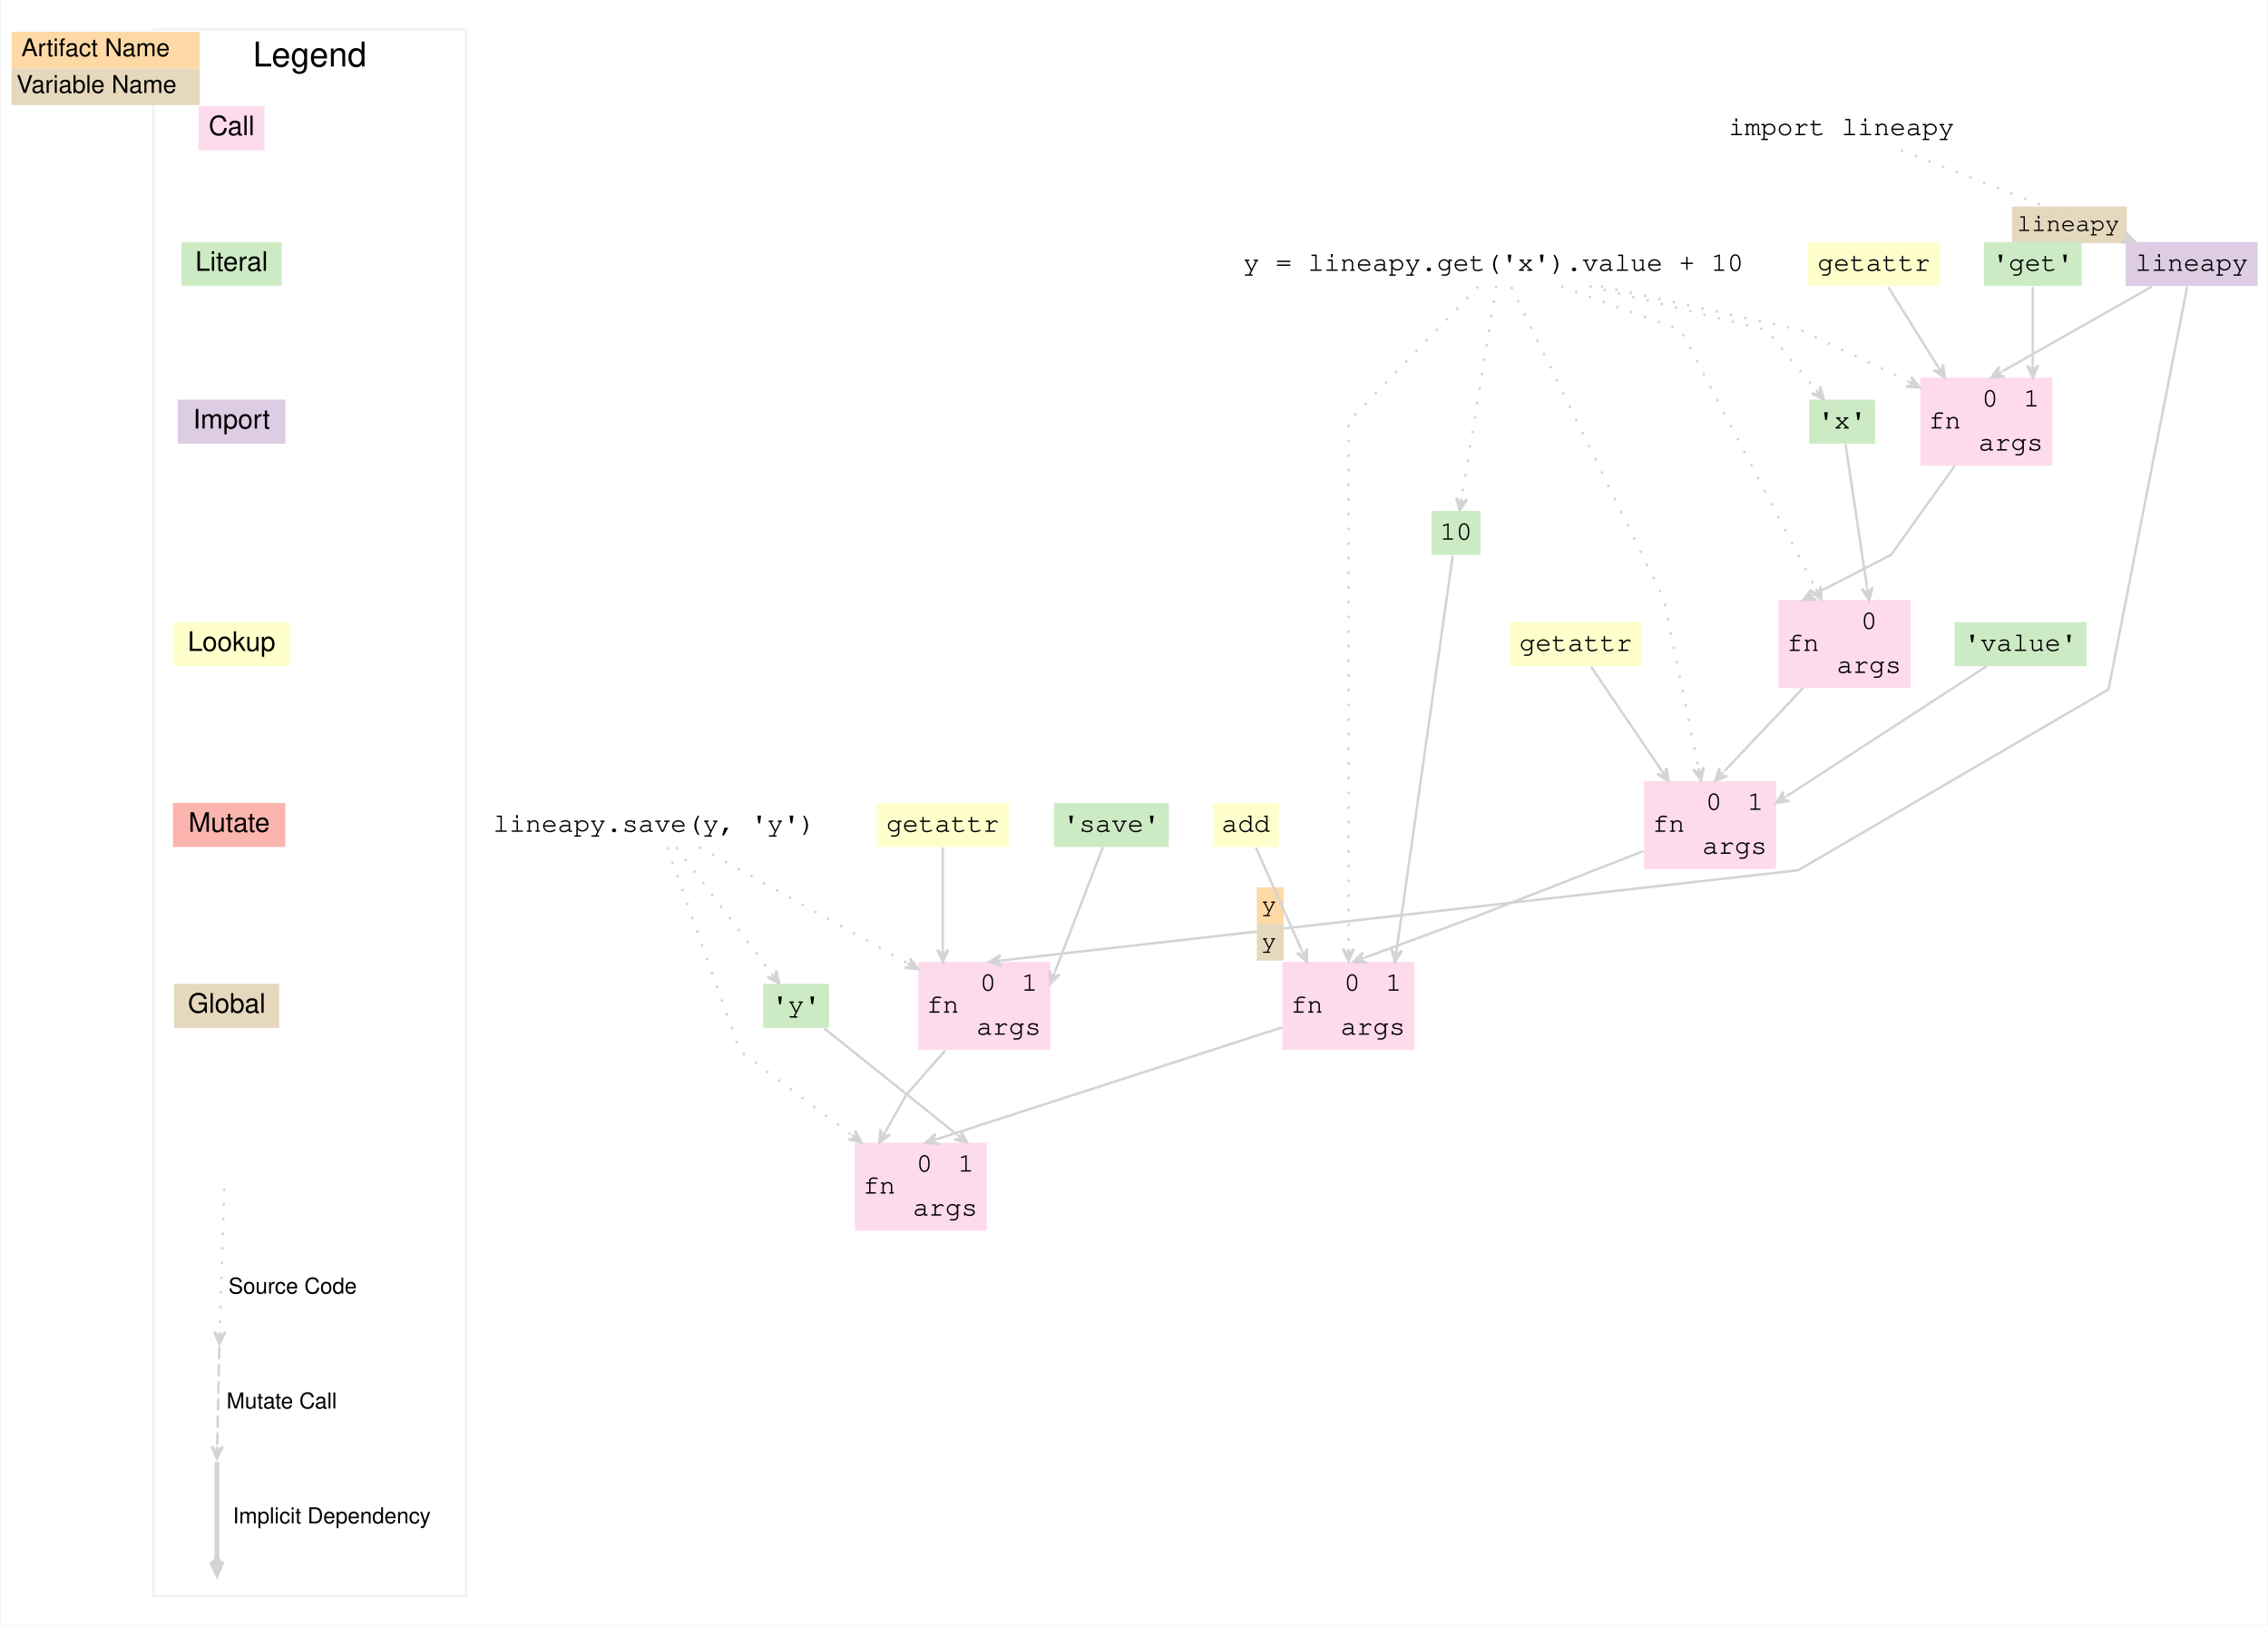
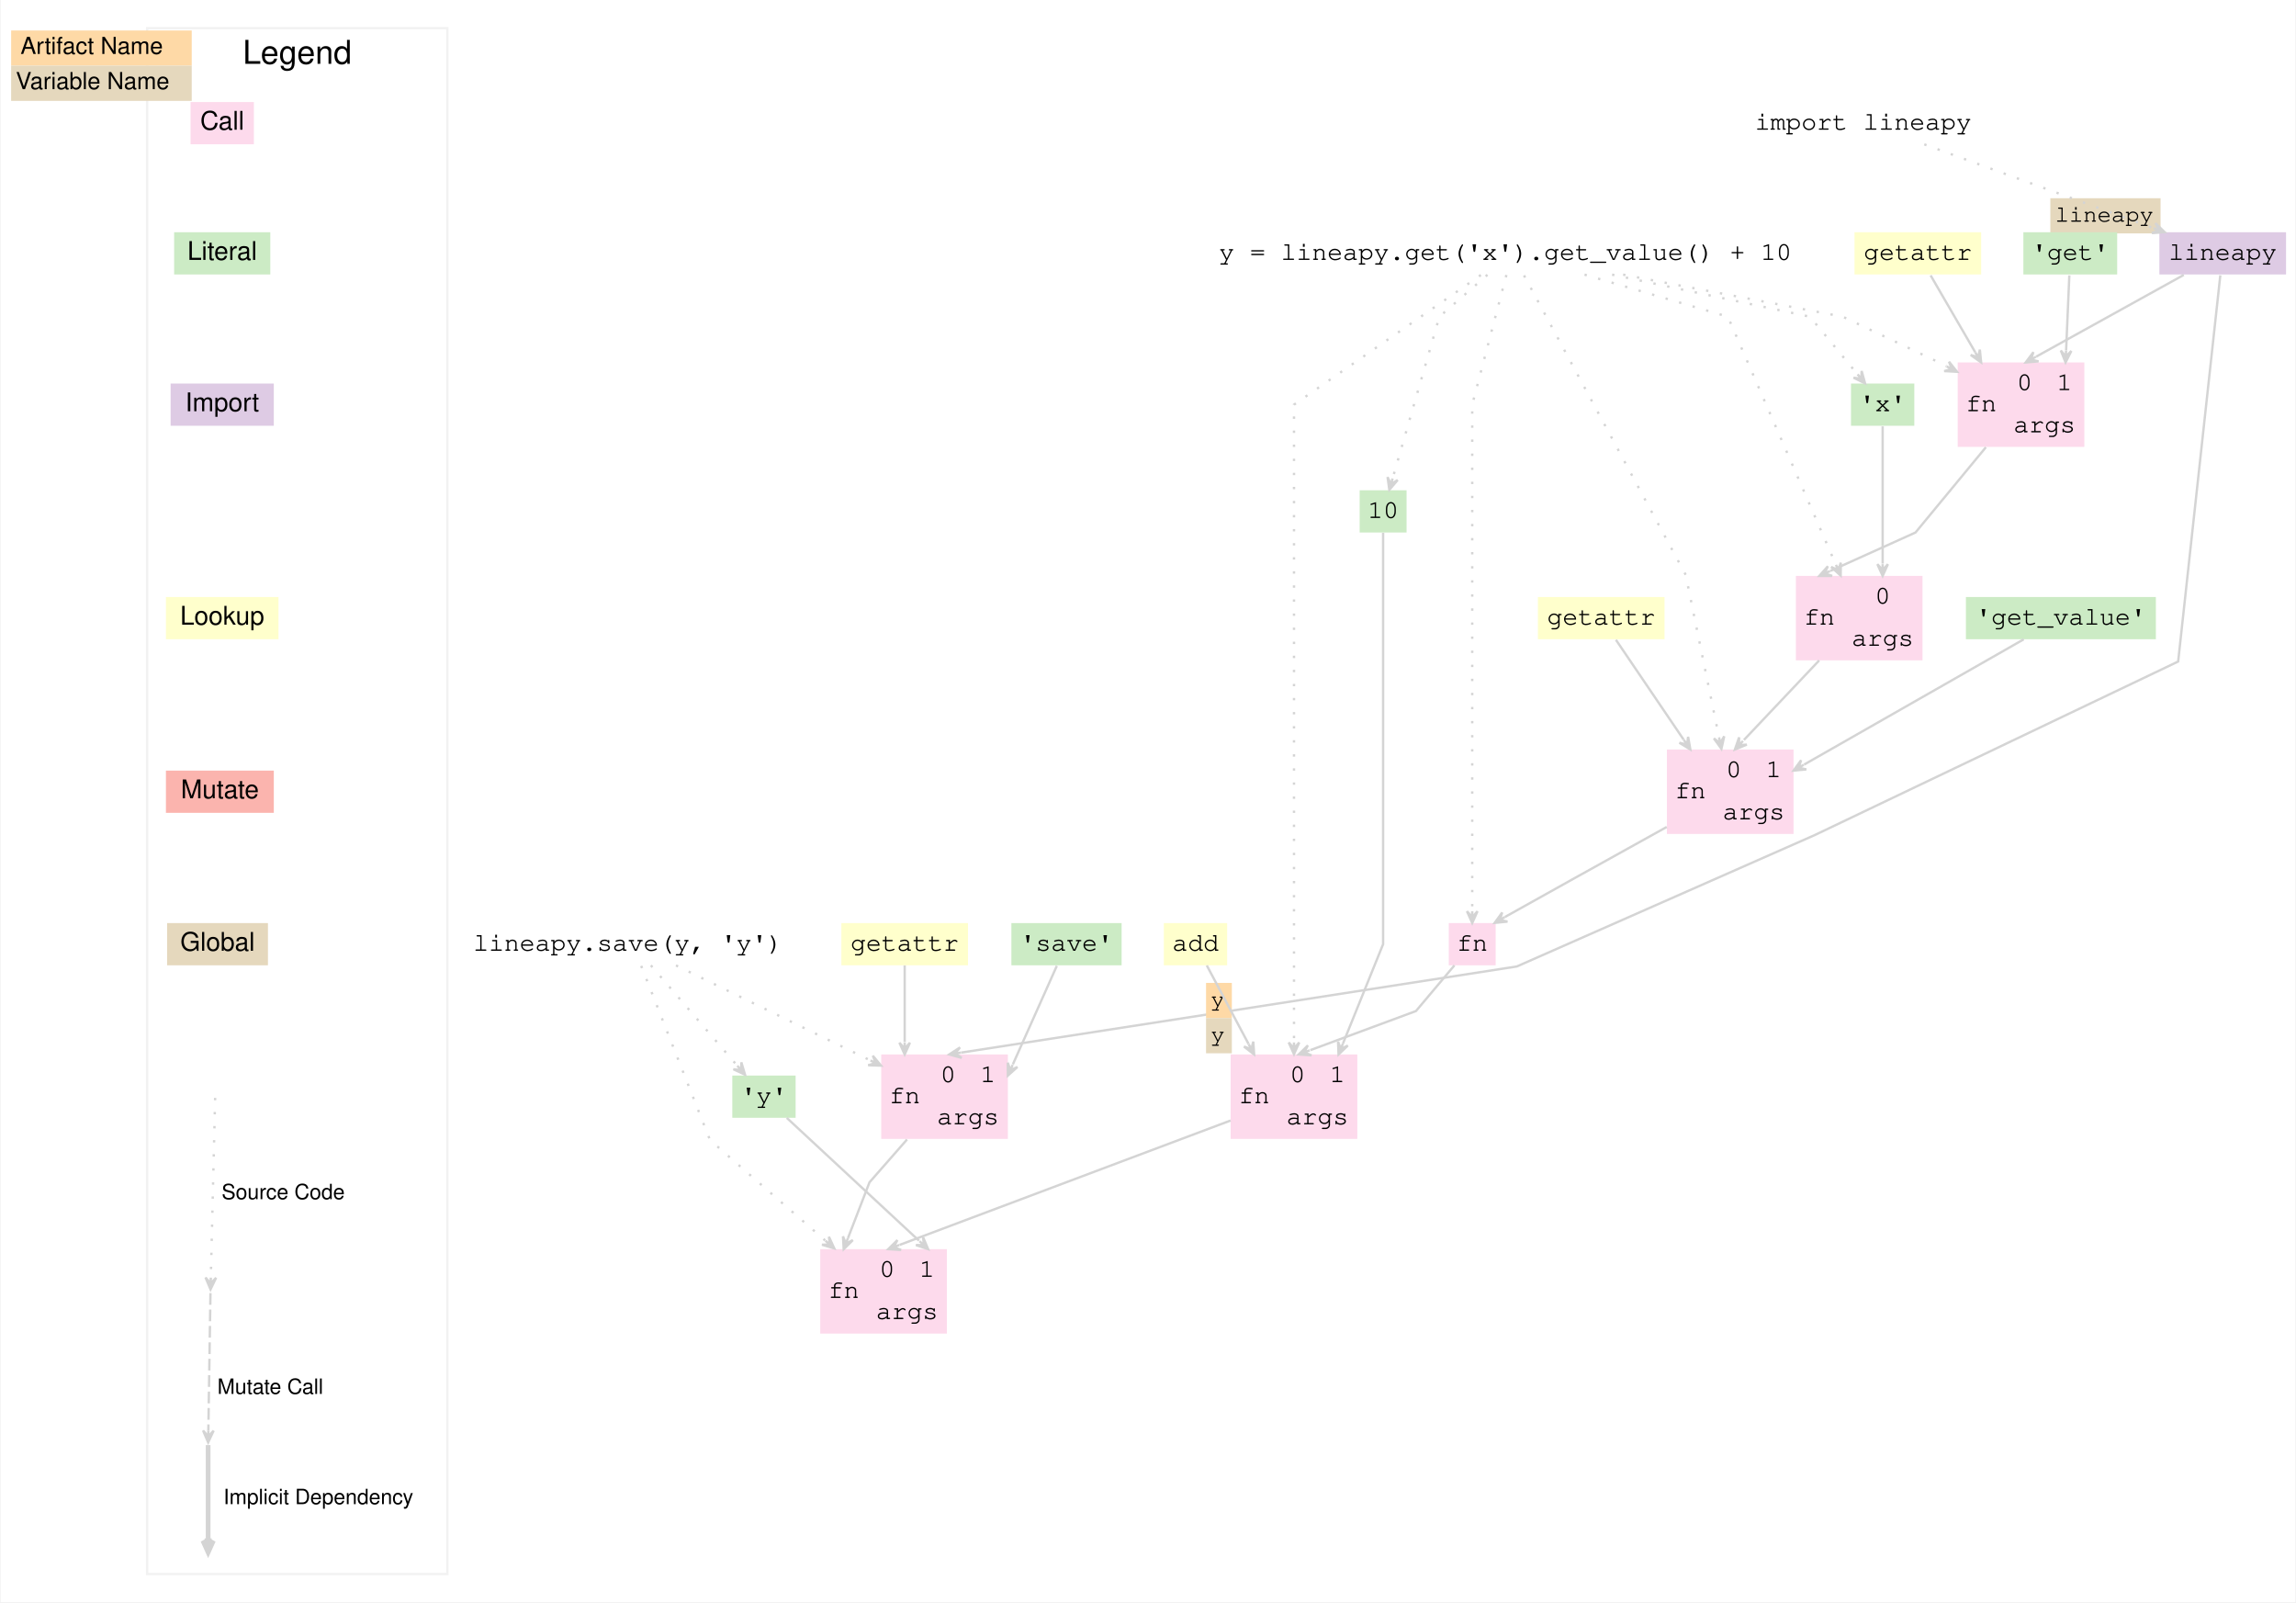
- <svg xmlns="http://www.w3.org/2000/svg" width="928pt" height="665pt" viewBox="0 0 927.5 665">
-   <g class="graph" transform="scale(1) translate(4 661)">
-     <polygon points="-4 4 -4 -661 923.5 -661 923.5 4" fill="#fff" stroke="transparent" />
+ <svg xmlns="http://www.w3.org/2000/svg" width="979pt" height="683pt" viewBox="0 0 978.5 683">
+   <g class="graph" transform="scale(1) translate(4 679)">
+     <polygon points="-4 4 -4 -679 974.5 -679 974.5 4" fill="#fff" stroke="transparent" />
    <g class="cluster">
-       <polygon points="58.5 -8 58.5 -649 186.5 -649 186.5 -8" fill="none" stroke="#f2f2f2" />
-       <text x="122.5" y="-633.8" fill="#000000" font-family="Helvetica,sans-Serif" font-size="14" text-anchor="middle">Legend</text>
-     </g>
-     <g class="node">
-       <polygon points="77 -599.5 77 -617.5 104 -617.5 104 -599.5" fill="#fddaec" stroke="#f2f2f2" stroke-width="0" />
-       <text x="90.5" y="-605.7" fill="#000000" font-family="Helvetica,sans-Serif" font-size="11" text-anchor="middle">Call</text>
-       <polygon points="0.5 -633 0.5 -648 77.5 -648 77.5 -633" fill="#fed9a6" stroke="transparent" />
-       <text x="4.5" y="-638" fill="#000000" font-family="Helvetica,sans-Serif" font-size="10">Artifact Name</text>
-       <polygon points="0.5 -618 0.5 -633 77.5 -633 77.5 -618" fill="#e5d8bd" stroke="transparent" />
-       <text x="2.5" y="-623" fill="#000000" font-family="Helvetica,sans-Serif" font-size="10">Variable Name</text>
-       <polygon points="111 -562 70 -562 70 -544 111 -544" fill="#ccebc5" stroke="#f2f2f2" stroke-width="0" />
-       <text x="90.5" y="-550.2" fill="#000000" font-family="Helvetica,sans-Serif" font-size="11" text-anchor="middle">Literal</text>
-       <polygon points="112.5 -497.5 68.5 -497.5 68.5 -479.5 112.5 -479.5" fill="#decbe4" stroke="#f2f2f2" stroke-width="0" />
-       <text x="90.5" y="-485.7" fill="#000000" font-family="Helvetica,sans-Serif" font-size="11" text-anchor="middle">Import</text>
-       <polygon points="114.5 -406.5 66.5 -406.5 66.5 -388.5 114.5 -388.5" fill="#ffc" stroke="#f2f2f2" stroke-width="0" />
-       <text x="90.5" y="-394.7" fill="#000000" font-family="Helvetica,sans-Serif" font-size="11" text-anchor="middle">Lookup</text>
-       <polygon points="66.5 -314.5 66.5 -332.5 112.5 -332.5 112.5 -314.5" fill="#fbb4ae" stroke="#f2f2f2" stroke-width="0" />
-       <text x="89.5" y="-320.7" fill="#000000" font-family="Helvetica,sans-Serif" font-size="11" text-anchor="middle">Mutate</text>
-       <polygon points="110 -258.5 67 -258.5 67 -240.5 110 -240.5" fill="#e5d8bd" stroke="#f2f2f2" stroke-width="0" />
-       <text x="88.5" y="-246.7" fill="#000000" font-family="Helvetica,sans-Serif" font-size="11" text-anchor="middle">Global</text>
+       <polygon points="58.5 -8 58.5 -667 186.5 -667 186.5 -8" fill="none" stroke="#f2f2f2" />
+       <text x="122.5" y="-651.8" fill="#000000" font-family="Helvetica,sans-Serif" font-size="14" text-anchor="middle">Legend</text>
+     </g>
+     <g class="node">
+       <polygon points="77 -617.5 77 -635.5 104 -635.5 104 -617.5" fill="#fddaec" stroke="#f2f2f2" stroke-width="0" />
+       <text x="90.5" y="-623.7" fill="#000000" font-family="Helvetica,sans-Serif" font-size="11" text-anchor="middle">Call</text>
+       <polygon points="0.5 -651 0.5 -666 77.5 -666 77.5 -651" fill="#fed9a6" stroke="transparent" />
+       <text x="4.5" y="-656" fill="#000000" font-family="Helvetica,sans-Serif" font-size="10">Artifact Name</text>
+       <polygon points="0.5 -636 0.5 -651 77.5 -651 77.5 -636" fill="#e5d8bd" stroke="transparent" />
+       <text x="2.5" y="-641" fill="#000000" font-family="Helvetica,sans-Serif" font-size="10">Variable Name</text>
+       <polygon points="111 -580 70 -580 70 -562 111 -562" fill="#ccebc5" stroke="#f2f2f2" stroke-width="0" />
+       <text x="90.5" y="-568.2" fill="#000000" font-family="Helvetica,sans-Serif" font-size="11" text-anchor="middle">Literal</text>
+       <polygon points="112.5 -515.5 68.5 -515.5 68.5 -497.5 112.5 -497.5" fill="#decbe4" stroke="#f2f2f2" stroke-width="0" />
+       <text x="90.5" y="-503.7" fill="#000000" font-family="Helvetica,sans-Serif" font-size="11" text-anchor="middle">Import</text>
+       <polygon points="114.5 -424.5 66.5 -424.5 66.5 -406.5 114.5 -406.5" fill="#ffc" stroke="#f2f2f2" stroke-width="0" />
+       <text x="90.5" y="-412.7" fill="#000000" font-family="Helvetica,sans-Serif" font-size="11" text-anchor="middle">Lookup</text>
+       <polygon points="66.5 -332.5 66.5 -350.5 112.5 -350.5 112.5 -332.5" fill="#fbb4ae" stroke="#f2f2f2" stroke-width="0" />
+       <text x="89.5" y="-338.7" fill="#000000" font-family="Helvetica,sans-Serif" font-size="11" text-anchor="middle">Mutate</text>
+       <polygon points="110 -285.5 67 -285.5 67 -267.5 110 -267.5" fill="#e5d8bd" stroke="#f2f2f2" stroke-width="0" />
+       <text x="88.5" y="-273.7" fill="#000000" font-family="Helvetica,sans-Serif" font-size="11" text-anchor="middle">Global</text>
    </g>
    <g class="edge">
-       <path d="m87.478-174.77c-0.177 5.753-1.352 43.954-1.802 58.584" fill="none" stroke="#d4d4d4" stroke-dasharray="1,5" />
-       <polygon points="85.52 -111.14 87.923 -116.07 85.597 -113.64 85.674 -116.14 85.674 -116.14 85.674 -116.14 85.597 -113.64 83.425 -116.21 85.52 -111.14" fill="#d4d4d4" stroke="#d4d4d4" />
-       <text x="115.5" y="-131.8" fill="#000000" font-family="Helvetica,sans-Serif" font-size="9" text-anchor="middle">Source Code</text>
-       <path d="m85.489-109.97c-0.084 3.942-0.616 28.95-0.863 40.562" fill="none" stroke="#d4d4d4" stroke-dasharray="5,2" />
-       <polygon points="84.515 -64.22 86.871 -69.17 84.568 -66.719 84.622 -69.218 84.622 -69.218 84.622 -69.218 84.568 -66.719 82.372 -69.266 84.515 -64.22" fill="#d4d4d4" stroke="#d4d4d4" />
+       <path d="m87.487-210.97c-0.141 5.851-1.41 58.507-1.843 76.486" fill="none" stroke="#d4d4d4" stroke-dasharray="1,5" />
+       <polygon points="85.52 -129.35 87.89 -134.29 85.581 -131.85 85.641 -134.35 85.641 -134.35 85.641 -134.35 85.581 -131.85 83.392 -134.4 85.52 -129.35" fill="#d4d4d4" stroke="#d4d4d4" />
+       <text x="116.5" y="-167.8" fill="#000000" font-family="Helvetica,sans-Serif" font-size="9" text-anchor="middle">Source Code</text>
+       <path d="m85.489-127.77c-0.088 5.753-0.676 43.954-0.901 58.584" fill="none" stroke="#d4d4d4" stroke-dasharray="5,2" />
+       <polygon points="84.51 -64.143 86.837 -69.108 84.548 -66.643 84.587 -69.143 84.587 -69.143 84.587 -69.143 84.548 -66.643 82.337 -69.177 84.51 -64.143" fill="#d4d4d4" stroke="#d4d4d4" />
      <text x="111" y="-84.8" fill="#000000" font-family="Helvetica,sans-Serif" font-size="9" text-anchor="middle">Mutate Call</text>
      <path d="m84.5-62.972v40.562" fill="none" stroke="#d4d4d4" stroke-width="2" />
      <polygon points="84.5 -17.22 86.75 -22.219 85 -19.719 85 -22.219 84.5 -22.22 84 -22.22 84 -19.72 82.25 -22.22 84.5 -17.22" fill="#d4d4d4" stroke="#d4d4d4" stroke-width="2" />
      <text x="131.5" y="-37.8" fill="#000000" font-family="Helvetica,sans-Serif" font-size="9" text-anchor="middle">Implicit Dependency</text>
    </g>
    <g class="node">
-       <polygon points="919.5 -562 865.5 -562 865.5 -544 919.5 -544" fill="#decbe4" stroke="#f2f2f2" stroke-width="0" />
-       <text x="892.5" y="-550.2" fill="#000000" font-family="Courier,monospace" font-size="11" text-anchor="middle">lineapy</text>
-       <polygon points="819 -561.5 819 -576.5 866 -576.5 866 -561.5" fill="#e5d8bd" stroke="transparent" />
-       <text x="821" y="-566.5" fill="#000000" font-family="Courier,monospace" font-size="10">lineapy</text>
-       <polygon points="781.5 -470.5 781.5 -506.5 835.5 -506.5 835.5 -470.5" fill="#fddaec" stroke="#f2f2f2" stroke-width="0" />
-       <text x="791.5" y="-485.7" fill="#000000" font-family="Courier,monospace" font-size="11" text-anchor="middle">fn</text>
-       <polyline points="801.5 -470.5 801.5 -506.5" fill="none" stroke="#f2f2f2" stroke-width="0" />
-       <text x="810" y="-494.7" fill="#000000" font-family="Courier,monospace" font-size="11" text-anchor="middle">0</text>
-       <polyline points="818.5 -488.5 818.5 -506.5" fill="none" stroke="#f2f2f2" stroke-width="0" />
-       <text x="827" y="-494.7" fill="#000000" font-family="Courier,monospace" font-size="11" text-anchor="middle">1</text>
-       <polyline points="801.5 -488.5 835.5 -488.5" fill="none" stroke="#f2f2f2" stroke-width="0" />
-       <text x="818.5" y="-476.7" fill="#000000" font-family="Courier,monospace" font-size="11" text-anchor="middle">args</text>
-     </g>
-     <g class="edge" stroke="#d4d4d4">
-       <path d="m876.3-543.81c-19.043 10.799-49.52 28.081-61.115 34.657" fill="none" />
-       <polygon points="810.5 -506.5 815.96 -507.01 812.67 -507.73 814.85 -508.97 814.85 -508.97 814.85 -508.97 812.67 -507.73 813.74 -510.92 810.5 -506.5" fill="#d4d4d4" />
-     </g>
-     <g class="node">
-       <polygon points="371.5 -231.5 371.5 -267.5 425.5 -267.5 425.5 -231.5" fill="#fddaec" stroke="#f2f2f2" stroke-width="0" />
-       <text x="381.5" y="-246.7" fill="#000000" font-family="Courier,monospace" font-size="11" text-anchor="middle">fn</text>
-       <polyline points="391.5 -231.5 391.5 -267.5" fill="none" stroke="#f2f2f2" stroke-width="0" />
-       <text x="400" y="-255.7" fill="#000000" font-family="Courier,monospace" font-size="11" text-anchor="middle">0</text>
-       <polyline points="408.5 -249.5 408.5 -267.5" fill="none" stroke="#f2f2f2" stroke-width="0" />
-       <text x="417" y="-255.7" fill="#000000" font-family="Courier,monospace" font-size="11" text-anchor="middle">1</text>
-       <polyline points="391.5 -249.5 425.5 -249.5" fill="none" stroke="#f2f2f2" stroke-width="0" />
-       <text x="408.5" y="-237.7" fill="#000000" font-family="Courier,monospace" font-size="11" text-anchor="middle">args</text>
-     </g>
-     <g class="edge" stroke="#d4d4d4">
-       <path d="m890.67-543.64c-7.062 36.142-32.172 164.64-32.172 164.64l-127 74s-283.69 32.14-325.8 36.911" fill="none" />
-       <polygon points="400.5 -267.5 405.72 -265.83 402.98 -267.78 405.47 -268.06 405.47 -268.06 405.47 -268.06 402.98 -267.78 405.21 -270.3 400.5 -267.5" fill="#d4d4d4" />
-     </g>
-     <g class="node">
-       <polygon points="667.5 -406.5 613.5 -406.5 613.5 -388.5 667.5 -388.5" fill="#ffc" stroke="#f2f2f2" stroke-width="0" />
-       <text x="640.5" y="-394.7" fill="#000000" font-family="Courier,monospace" font-size="11" text-anchor="middle">getattr</text>
-       <polygon points="668.5 -305.5 668.5 -341.5 722.5 -341.5 722.5 -305.5" fill="#fddaec" stroke="#f2f2f2" stroke-width="0" />
-       <text x="678.5" y="-320.7" fill="#000000" font-family="Courier,monospace" font-size="11" text-anchor="middle">fn</text>
-       <polyline points="688.5 -305.5 688.5 -341.5" fill="none" stroke="#f2f2f2" stroke-width="0" />
-       <text x="697" y="-329.7" fill="#000000" font-family="Courier,monospace" font-size="11" text-anchor="middle">0</text>
-       <polyline points="705.5 -323.5 705.5 -341.5" fill="none" stroke="#f2f2f2" stroke-width="0" />
-       <text x="714" y="-329.7" fill="#000000" font-family="Courier,monospace" font-size="11" text-anchor="middle">1</text>
-       <polyline points="688.5 -323.5 722.5 -323.5" fill="none" stroke="#f2f2f2" stroke-width="0" />
-       <text x="705.5" y="-311.7" fill="#000000" font-family="Courier,monospace" font-size="11" text-anchor="middle">args</text>
-     </g>
-     <g class="edge" stroke="#d4d4d4">
-       <path d="m646.77-388.25c8.348 12.302 22.761 33.542 28.863 42.535" fill="none" />
-       <polygon points="678.5 -341.5 677.55 -346.9 677.1 -343.57 675.69 -345.64 675.69 -345.64 675.69 -345.64 677.1 -343.57 673.83 -344.37 678.5 -341.5" fill="#d4d4d4" />
-     </g>
-     <g class="node">
-       <polygon points="763 -497.5 736 -497.5 736 -479.5 763 -479.5" fill="#ccebc5" stroke="#f2f2f2" stroke-width="0" />
-       <text x="749.5" y="-485.7" fill="#000000" font-family="Courier,monospace" font-size="11" text-anchor="middle">'x'</text>
-       <polygon points="723.5 -379.5 723.5 -415.5 777.5 -415.5 777.5 -379.5" fill="#fddaec" stroke="#f2f2f2" stroke-width="0" />
-       <text x="733.5" y="-394.7" fill="#000000" font-family="Courier,monospace" font-size="11" text-anchor="middle">fn</text>
-       <polyline points="743.5 -379.5 743.5 -415.5" fill="none" stroke="#f2f2f2" stroke-width="0" />
-       <text x="760.5" y="-403.7" fill="#000000" font-family="Courier,monospace" font-size="11" text-anchor="middle">0</text>
-       <polyline points="743.5 -397.5 777.5 -397.5" fill="none" stroke="#f2f2f2" stroke-width="0" />
-       <text x="760.5" y="-385.7" fill="#000000" font-family="Courier,monospace" font-size="11" text-anchor="middle">args</text>
-     </g>
-     <g class="edge" stroke="#d4d4d4">
-       <path d="m750.89-479.25c2.336 15.5 6.967 46.234 8.816 58.51" fill="none" />
-       <polygon points="760.5 -415.5 761.98 -420.78 760.13 -417.97 759.75 -420.44 759.75 -420.44 759.75 -420.44 760.13 -417.97 757.53 -420.11 760.5 -415.5" fill="#d4d4d4" />
-     </g>
-     <g class="node">
-       <polygon points="789.5 -562 735.5 -562 735.5 -544 789.5 -544" fill="#ffc" stroke="#f2f2f2" stroke-width="0" />
-       <text x="762.5" y="-550.2" fill="#000000" font-family="Courier,monospace" font-size="11" text-anchor="middle">getattr</text>
-     </g>
-     <g class="edge" stroke="#d4d4d4">
-       <path d="m768.37-543.59c6.223 9.978 15.781 25.304 20.419 32.742" fill="none" />
-       <polygon points="791.5 -506.5 790.76 -511.93 790.18 -508.62 788.85 -510.74 788.85 -510.74 788.85 -510.74 790.18 -508.62 786.94 -509.55 791.5 -506.5" fill="#d4d4d4" />
-     </g>
-     <g class="node">
-       <polygon points="847.5 -562 807.5 -562 807.5 -544 847.5 -544" fill="#ccebc5" stroke="#f2f2f2" stroke-width="0" />
-       <text x="827.5" y="-550.2" fill="#000000" font-family="Courier,monospace" font-size="11" text-anchor="middle">'get'</text>
-     </g>
-     <g class="edge" stroke="#d4d4d4">
-       <path d="m827.5-543.59v32.006" fill="none" />
-       <polygon points="827.5 -506.5 829.75 -511.5 827.5 -509 827.5 -511.5 827.5 -511.5 827.5 -511.5 827.5 -509 825.25 -511.5 827.5 -506.5" fill="#d4d4d4" />
-       <path d="m795.51-470.35c-11.345 15.854-26.014 36.352-26.014 36.352s-21.535 11.067-31.294 16.081" fill="none" />
-       <polygon points="733.5 -415.5 738.98 -415.78 735.72 -416.64 737.95 -417.79 737.95 -417.79 737.95 -417.79 735.72 -416.64 736.92 -419.79 733.5 -415.5" fill="#d4d4d4" />
-       <path d="m733.44-379.47c-11.378 12.022-25.427 26.866-32.087 33.903" fill="none" />
-       <polygon points="697.5 -341.5 702.57 -343.58 699.22 -343.32 700.94 -345.13 700.94 -345.13 700.94 -345.13 699.22 -343.32 699.3 -346.68 697.5 -341.5" fill="#d4d4d4" />
-     </g>
-     <g class="node">
-       <polygon points="849.5 -406.5 795.5 -406.5 795.5 -388.5 849.5 -388.5" fill="#ccebc5" stroke="#f2f2f2" stroke-width="0" />
-       <text x="822.5" y="-394.7" fill="#000000" font-family="Courier,monospace" font-size="11" text-anchor="middle">'value'</text>
-     </g>
-     <g class="edge" stroke="#d4d4d4">
-       <path d="m808.6-388.46c-22.969 14.93-67.7 44.005-81.758 53.143" fill="none" />
-       <polygon points="722.5 -332.5 727.92 -333.34 724.6 -333.86 726.69 -335.22 726.69 -335.22 726.69 -335.22 724.6 -333.86 725.47 -337.11 722.5 -332.5" fill="#d4d4d4" />
-     </g>
-     <g class="node">
-       <polygon points="520.5 -231.5 520.5 -267.5 574.5 -267.5 574.5 -231.5" fill="#fddaec" stroke="#f2f2f2" stroke-width="0" />
-       <text x="530.5" y="-246.7" fill="#000000" font-family="Courier,monospace" font-size="11" text-anchor="middle">fn</text>
-       <polyline points="540.5 -231.5 540.5 -267.5" fill="none" stroke="#f2f2f2" stroke-width="0" />
-       <text x="549" y="-255.7" fill="#000000" font-family="Courier,monospace" font-size="11" text-anchor="middle">0</text>
-       <polyline points="557.5 -249.5 557.5 -267.5" fill="none" stroke="#f2f2f2" stroke-width="0" />
-       <text x="566" y="-255.7" fill="#000000" font-family="Courier,monospace" font-size="11" text-anchor="middle">1</text>
-       <polyline points="540.5 -249.5 574.5 -249.5" fill="none" stroke="#f2f2f2" stroke-width="0" />
-       <text x="557.5" y="-237.7" fill="#000000" font-family="Courier,monospace" font-size="11" text-anchor="middle">args</text>
-       <polygon points="510 -283 510 -298 521 -298 521 -283" fill="#fed9a6" stroke="transparent" />
-       <text x="512" y="-288" fill="#000000" font-family="Courier,monospace" font-size="10">y</text>
-       <polygon points="510 -268 510 -283 521 -283 521 -268" fill="#e5d8bd" stroke="transparent" />
-       <text x="512" y="-273" fill="#000000" font-family="Courier,monospace" font-size="10">y</text>
-     </g>
-     <g class="edge" stroke="#d4d4d4">
-       <path d="m668.25-312.85c-28.382 11.087-68.747 26.854-68.747 26.854s-32.376 11.979-45.023 16.658" fill="none" />
-       <polygon points="549.5 -267.5 554.97 -267.12 551.84 -268.37 554.19 -269.24 554.19 -269.24 554.19 -269.24 551.84 -268.37 553.41 -271.35 549.5 -267.5" fill="#d4d4d4" />
-     </g>
-     <g class="node">
-       <polygon points="601.5 -452 581.5 -452 581.5 -434 601.5 -434" fill="#ccebc5" stroke="#f2f2f2" stroke-width="0" />
-       <text x="591.5" y="-440.2" fill="#000000" font-family="Courier,monospace" font-size="11" text-anchor="middle">10</text>
-     </g>
-     <g class="edge" stroke="#d4d4d4">
-       <path d="m590.16-433.56c-4.584 32.181-19.511 136.97-22.946 161.08" fill="none" />
-       <polygon points="566.5 -267.5 569.43 -272.13 566.85 -269.98 567.21 -272.45 567.21 -272.45 567.21 -272.45 566.85 -269.98 564.98 -272.77 566.5 -267.5" fill="#d4d4d4" />
-     </g>
-     <g class="node">
-       <polygon points="519 -332.5 492 -332.5 492 -314.5 519 -314.5" fill="#ffc" stroke="#f2f2f2" stroke-width="0" />
-       <text x="505.5" y="-320.7" fill="#000000" font-family="Courier,monospace" font-size="11" text-anchor="middle">add</text>
-     </g>
-     <g class="edge" stroke="#d4d4d4">
-       <path d="m509.63-314.25c5.381 12.053 14.593 32.688 18.739 41.975" fill="none" />
-       <polygon points="530.5 -267.5 530.52 -272.98 529.48 -269.78 528.46 -272.07 528.46 -272.07 528.46 -272.07 529.48 -269.78 526.41 -271.15 530.5 -267.5" fill="#d4d4d4" />
-     </g>
-     <g class="node">
-       <polygon points="345.5 -157.5 345.5 -193.5 399.5 -193.5 399.5 -157.5" fill="#fddaec" stroke="#f2f2f2" stroke-width="0" />
-       <text x="355.5" y="-172.7" fill="#000000" font-family="Courier,monospace" font-size="11" text-anchor="middle">fn</text>
-       <polyline points="365.5 -157.5 365.5 -193.5" fill="none" stroke="#f2f2f2" stroke-width="0" />
-       <text x="374" y="-181.7" fill="#000000" font-family="Courier,monospace" font-size="11" text-anchor="middle">0</text>
-       <polyline points="382.5 -175.5 382.5 -193.5" fill="none" stroke="#f2f2f2" stroke-width="0" />
-       <text x="391" y="-181.7" fill="#000000" font-family="Courier,monospace" font-size="11" text-anchor="middle">1</text>
-       <polyline points="365.5 -175.5 399.5 -175.5" fill="none" stroke="#f2f2f2" stroke-width="0" />
-       <text x="382.5" y="-163.7" fill="#000000" font-family="Courier,monospace" font-size="11" text-anchor="middle">args</text>
-     </g>
-     <g class="edge" stroke="#d4d4d4">
-       <path d="m520.47-240.75c-42.194 13.658-120.98 39.161-141.16 45.694" fill="none" />
-       <polygon points="374.5 -193.5 379.95 -192.9 376.88 -194.27 379.26 -195.04 379.26 -195.04 379.26 -195.04 376.88 -194.27 378.56 -197.18 374.5 -193.5" fill="#d4d4d4" />
-     </g>
-     <g class="node">
-       <polygon points="335 -258.5 308 -258.5 308 -240.5 335 -240.5" fill="#ccebc5" stroke="#f2f2f2" stroke-width="0" />
-       <text x="321.5" y="-246.7" fill="#000000" font-family="Courier,monospace" font-size="11" text-anchor="middle">'y'</text>
-     </g>
-     <g class="edge" stroke="#d4d4d4">
-       <path d="m333.06-240.25c15.999 12.799 44.091 35.273 54.455 43.564" fill="none" />
-       <polygon points="391.5 -193.5 389 -198.38 389.55 -195.06 387.6 -196.62 387.6 -196.62 387.6 -196.62 389.55 -195.06 386.19 -194.87 391.5 -193.5" fill="#d4d4d4" />
-     </g>
-     <g class="node">
-       <polygon points="408.5 -332.5 354.5 -332.5 354.5 -314.5 408.5 -314.5" fill="#ffc" stroke="#f2f2f2" stroke-width="0" />
-       <text x="381.5" y="-320.7" fill="#000000" font-family="Courier,monospace" font-size="11" text-anchor="middle">getattr</text>
-     </g>
-     <g class="edge" stroke="#d4d4d4">
-       <path d="m381.5-314.25v41.684" fill="none" />
-       <polygon points="381.5 -267.5 383.75 -272.5 381.5 -270 381.5 -272.5 381.5 -272.5 381.5 -272.5 381.5 -270 379.25 -272.5 381.5 -267.5" fill="#d4d4d4" />
-     </g>
-     <g class="node">
-       <polygon points="474 -332.5 427 -332.5 427 -314.5 474 -314.5" fill="#ccebc5" stroke="#f2f2f2" stroke-width="0" />
-       <text x="450.5" y="-320.7" fill="#000000" font-family="Courier,monospace" font-size="11" text-anchor="middle">'save'</text>
-     </g>
-     <g class="edge" stroke="#d4d4d4">
-       <path d="m447.02-314.46c-5.367 13.953-15.485 40.261-19.655 51.103" fill="none" />
-       <polygon points="425.5 -258.5 429.4 -262.36 426.4 -260.83 427.3 -263.17 427.3 -263.17 427.3 -263.17 426.4 -260.83 425.19 -263.97 425.5 -258.5" fill="#d4d4d4" />
-       <path d="m382.5-231.25-16 18.25s-5.199 9.217-8.449 14.977" fill="none" />
-       <polygon points="355.5 -193.5 359.92 -196.75 356.73 -195.68 357.96 -197.85 357.96 -197.85 357.96 -197.85 356.73 -195.68 356 -198.96 355.5 -193.5" fill="#d4d4d4" />
-     </g>
-     <g class="node">
-       <text x="703" y="-605.7" fill="#000000" font-family="Courier,monospace" font-size="11">import lineapy</text>
-     </g>
-     <g class="edge" stroke="#d4d4d4">
-       <path d="m773.63-599.46c24.859 9.716 64.371 25.159 90.944 35.545" fill="none" stroke-dasharray="1,5" />
-       <polygon points="869.38 -562.04 865.54 -565.95 867.05 -562.95 864.72 -563.86 864.72 -563.86 864.72 -563.86 867.05 -562.95 863.9 -561.76 869.38 -562.04" fill="#d4d4d4" />
-     </g>
-     <g class="node">
-       <text x="504.5" y="-550.2" fill="#000000" font-family="Courier,monospace" font-size="11">y = lineapy.get('x').value + 10</text>
-     </g>
-     <g class="edge" stroke="#d4d4d4">
-       <path d="m646.1-543.93c31.666 7.844 72.401 17.934 72.401 17.934s11.161 13.502 20.09 24.302" fill="none" stroke-dasharray="1,5" />
-       <polygon points="742 -497.58 740.54 -502.86 740.4 -499.5 738.81 -501.43 738.81 -501.43 738.81 -501.43 740.4 -499.5 737.08 -500 742 -497.58" fill="#d4d4d4" />
-       <path d="m650.8-543.93c35.733 7.844 81.701 17.934 81.701 17.934l40 19s1.591 0.817 4.103 2.109" fill="none" stroke-dasharray="1,5" />
-       <polygon points="781.21 -502.52 777.8 -506.81 778.99 -503.66 776.77 -504.81 776.77 -504.81 776.77 -504.81 778.99 -503.66 775.74 -502.81 781.21 -502.52" fill="#d4d4d4" />
-       <path d="m634.55-543.86c21.468 7.833 48.947 17.859 48.947 17.859s35.788 68.639 55.052 105.59" fill="none" stroke-dasharray="1,5" />
-       <polygon points="741.04 -415.64 740.73 -421.11 739.89 -417.86 738.73 -420.07 738.73 -420.07 738.73 -420.07 739.89 -417.86 736.74 -419.03 741.04 -415.64" fill="#d4d4d4" />
-       <path d="m614.11-543.58c15.137 30.952 62.395 127.58 62.395 127.58s8.605 41.891 14.233 69.291" fill="none" stroke-dasharray="1,5" />
-       <polygon points="691.75 -341.78 692.94 -347.13 691.24 -344.22 690.74 -346.67 690.74 -346.67 690.74 -346.67 691.24 -344.22 688.54 -346.22 691.75 -341.78" fill="#d4d4d4" />
-       <path d="m608.03-544c-3.125 19.096-10.439 63.794-14.201 86.785" fill="none" stroke-dasharray="1,5" />
-       <polygon points="592.99 -452.13 596.02 -456.7 593.4 -454.59 593.8 -457.06 593.8 -457.06 593.8 -457.06 593.4 -454.59 591.58 -457.42 592.99 -452.13" fill="#d4d4d4" />
-       <path d="m600.62-543.76c-17.144 17.835-53.117 55.259-53.117 55.259v165 50.651" fill="none" stroke-dasharray="1,5" />
-       <polygon points="547.5 -267.79 549.75 -272.79 547.5 -270.29 547.5 -272.79 547.5 -272.79 547.5 -272.79 547.5 -270.29 545.25 -272.79 547.5 -267.79" fill="#d4d4d4" />
-     </g>
-     <g class="node">
-       <text x="197.5" y="-320.7" fill="#000000" font-family="Courier,monospace" font-size="11">lineapy.save(y, 'y')</text>
-     </g>
-     <g class="edge" stroke="#d4d4d4">
-       <path d="m272.37-314.43c9.74 12.871 27.638 36.521 38.933 51.448" fill="none" stroke-dasharray="1,5" />
-       <polygon points="314.58 -258.65 313.35 -263.99 313.07 -260.64 311.56 -262.64 311.56 -262.64 311.56 -262.64 313.07 -260.64 309.77 -261.28 314.58 -258.65" fill="#d4d4d4" />
-       <path d="m281.81-314.43c21.114 11.748 58.367 32.475 85.107 47.353" fill="none" stroke-dasharray="1,5" />
-       <polygon points="371.45 -264.55 368.17 -268.95 369.26 -265.77 367.08 -266.98 367.08 -266.98 367.08 -266.98 369.26 -265.77 365.98 -265.02 371.45 -264.55" fill="#d4d4d4" />
-       <path d="m268.78-314.29c8.347 23.397 29.715 83.293 29.715 83.293s24.775 18.581 45.654 34.241" fill="none" stroke-dasharray="1,5" />
-       <polygon points="348.27 -193.67 345.62 -198.47 346.27 -195.17 344.27 -196.67 344.27 -196.67 344.27 -196.67 346.27 -195.17 342.92 -194.87 348.27 -193.67" fill="#d4d4d4" />
+       <polygon points="970.5 -580 916.5 -580 916.5 -562 970.5 -562" fill="#decbe4" stroke="#f2f2f2" stroke-width="0" />
+       <text x="943.5" y="-568.2" fill="#000000" font-family="Courier,monospace" font-size="11" text-anchor="middle">lineapy</text>
+       <polygon points="870 -579.5 870 -594.5 917 -594.5 917 -579.5" fill="#e5d8bd" stroke="transparent" />
+       <text x="872" y="-584.5" fill="#000000" font-family="Courier,monospace" font-size="10">lineapy</text>
+       <polygon points="830.5 -488.5 830.5 -524.5 884.5 -524.5 884.5 -488.5" fill="#fddaec" stroke="#f2f2f2" stroke-width="0" />
+       <text x="840.5" y="-503.7" fill="#000000" font-family="Courier,monospace" font-size="11" text-anchor="middle">fn</text>
+       <polyline points="850.5 -488.5 850.5 -524.5" fill="none" stroke="#f2f2f2" stroke-width="0" />
+       <text x="859" y="-512.7" fill="#000000" font-family="Courier,monospace" font-size="11" text-anchor="middle">0</text>
+       <polyline points="867.5 -506.5 867.5 -524.5" fill="none" stroke="#f2f2f2" stroke-width="0" />
+       <text x="876" y="-512.7" fill="#000000" font-family="Courier,monospace" font-size="11" text-anchor="middle">1</text>
+       <polyline points="850.5 -506.5 884.5 -506.5" fill="none" stroke="#f2f2f2" stroke-width="0" />
+       <text x="867.5" y="-494.7" fill="#000000" font-family="Courier,monospace" font-size="11" text-anchor="middle">args</text>
+     </g>
+     <g class="edge" stroke="#d4d4d4">
+       <path d="m926.9-561.81c-19.699 10.905-51.341 28.421-62.949 34.847" fill="none" />
+       <polygon points="859.5 -524.5 864.96 -524.95 861.69 -525.71 863.87 -526.92 863.87 -526.92 863.87 -526.92 861.69 -525.71 862.78 -528.89 859.5 -524.5" fill="#d4d4d4" />
+     </g>
+     <g class="node">
+       <polygon points="371.5 -193.5 371.5 -229.5 425.5 -229.5 425.5 -193.5" fill="#fddaec" stroke="#f2f2f2" stroke-width="0" />
+       <text x="381.5" y="-208.7" fill="#000000" font-family="Courier,monospace" font-size="11" text-anchor="middle">fn</text>
+       <polyline points="391.5 -193.5 391.5 -229.5" fill="none" stroke="#f2f2f2" stroke-width="0" />
+       <text x="400" y="-217.7" fill="#000000" font-family="Courier,monospace" font-size="11" text-anchor="middle">0</text>
+       <polyline points="408.5 -211.5 408.5 -229.5" fill="none" stroke="#f2f2f2" stroke-width="0" />
+       <text x="417" y="-217.7" fill="#000000" font-family="Courier,monospace" font-size="11" text-anchor="middle">1</text>
+       <polyline points="391.5 -211.5 425.5 -211.5" fill="none" stroke="#f2f2f2" stroke-width="0" />
+       <text x="408.5" y="-199.7" fill="#000000" font-family="Courier,monospace" font-size="11" text-anchor="middle">args</text>
+     </g>
+     <g class="edge" stroke="#d4d4d4">
+       <path d="m942.48-561.64c-3.946 36.142-17.978 164.64-17.978 164.64l-155 74-127 56s-202.19 31.332-236.95 36.717" fill="none" />
+       <polygon points="400.5 -229.5 405.79 -228.04 402.97 -229.88 405.44 -230.27 405.44 -230.27 405.44 -230.27 402.97 -229.88 405.1 -232.49 400.5 -229.5" fill="#d4d4d4" />
+     </g>
+     <g class="node">
+       <polygon points="705.5 -424.5 651.5 -424.5 651.5 -406.5 705.5 -406.5" fill="#ffc" stroke="#f2f2f2" stroke-width="0" />
+       <text x="678.5" y="-412.7" fill="#000000" font-family="Courier,monospace" font-size="11" text-anchor="middle">getattr</text>
+       <polygon points="706.5 -323.5 706.5 -359.5 760.5 -359.5 760.5 -323.5" fill="#fddaec" stroke="#f2f2f2" stroke-width="0" />
+       <text x="716.5" y="-338.7" fill="#000000" font-family="Courier,monospace" font-size="11" text-anchor="middle">fn</text>
+       <polyline points="726.5 -323.5 726.5 -359.5" fill="none" stroke="#f2f2f2" stroke-width="0" />
+       <text x="735" y="-347.7" fill="#000000" font-family="Courier,monospace" font-size="11" text-anchor="middle">0</text>
+       <polyline points="743.5 -341.5 743.5 -359.5" fill="none" stroke="#f2f2f2" stroke-width="0" />
+       <text x="752" y="-347.7" fill="#000000" font-family="Courier,monospace" font-size="11" text-anchor="middle">1</text>
+       <polyline points="726.5 -341.5 760.5 -341.5" fill="none" stroke="#f2f2f2" stroke-width="0" />
+       <text x="743.5" y="-329.7" fill="#000000" font-family="Courier,monospace" font-size="11" text-anchor="middle">args</text>
+     </g>
+     <g class="edge" stroke="#d4d4d4">
+       <path d="m684.77-406.25c8.348 12.302 22.761 33.542 28.863 42.535" fill="none" />
+       <polygon points="716.5 -359.5 715.55 -364.9 715.1 -361.57 713.69 -363.64 713.69 -363.64 713.69 -363.64 715.1 -361.57 711.83 -362.37 716.5 -359.5" fill="#d4d4d4" />
+     </g>
+     <g class="node">
+       <polygon points="812 -515.5 785 -515.5 785 -497.5 812 -497.5" fill="#ccebc5" stroke="#f2f2f2" stroke-width="0" />
+       <text x="798.5" y="-503.7" fill="#000000" font-family="Courier,monospace" font-size="11" text-anchor="middle">'x'</text>
+       <polygon points="761.5 -397.5 761.5 -433.5 815.5 -433.5 815.5 -397.5" fill="#fddaec" stroke="#f2f2f2" stroke-width="0" />
+       <text x="771.5" y="-412.7" fill="#000000" font-family="Courier,monospace" font-size="11" text-anchor="middle">fn</text>
+       <polyline points="781.5 -397.5 781.5 -433.5" fill="none" stroke="#f2f2f2" stroke-width="0" />
+       <text x="798.5" y="-421.7" fill="#000000" font-family="Courier,monospace" font-size="11" text-anchor="middle">0</text>
+       <polyline points="781.5 -415.5 815.5 -415.5" fill="none" stroke="#f2f2f2" stroke-width="0" />
+       <text x="798.5" y="-403.7" fill="#000000" font-family="Courier,monospace" font-size="11" text-anchor="middle">args</text>
+     </g>
+     <g class="edge" stroke="#d4d4d4">
+       <path d="m798.5-497.25v58.51" fill="none" />
+       <polygon points="798.5 -433.5 800.75 -438.5 798.5 -436 798.5 -438.5 798.5 -438.5 798.5 -438.5 798.5 -436 796.25 -438.5 798.5 -433.5" fill="#d4d4d4" />
+     </g>
+     <g class="node">
+       <polygon points="840.5 -580 786.5 -580 786.5 -562 840.5 -562" fill="#ffc" stroke="#f2f2f2" stroke-width="0" />
+       <text x="813.5" y="-568.2" fill="#000000" font-family="Courier,monospace" font-size="11" text-anchor="middle">getattr</text>
+     </g>
+     <g class="edge" stroke="#d4d4d4">
+       <path d="m818.96-561.59c5.794 9.978 14.692 25.304 19.011 32.742" fill="none" />
+       <polygon points="840.5 -524.5 839.94 -529.95 839.24 -526.66 837.99 -528.82 837.99 -528.82 837.99 -528.82 839.24 -526.66 836.04 -527.69 840.5 -524.5" fill="#d4d4d4" />
+     </g>
+     <g class="node">
+       <polygon points="898.5 -580 858.5 -580 858.5 -562 898.5 -562" fill="#ccebc5" stroke="#f2f2f2" stroke-width="0" />
+       <text x="878.5" y="-568.2" fill="#000000" font-family="Courier,monospace" font-size="11" text-anchor="middle">'get'</text>
+     </g>
+     <g class="edge" stroke="#d4d4d4">
+       <path d="m878.1-561.59c-0.415 9.66-1.046 24.331-1.377 32.006" fill="none" />
+       <polygon points="876.5 -524.5 878.96 -529.4 876.61 -527 876.71 -529.5 876.71 -529.5 876.71 -529.5 876.61 -527 874.47 -529.59 876.5 -524.5" fill="#d4d4d4" />
+       <path d="m842.52-488.35c-13.091 15.854-30.016 36.352-30.016 36.352s-25.527 11.518-36.297 16.378" fill="none" />
+       <polygon points="771.5 -433.5 776.98 -433.51 773.78 -434.53 776.06 -435.56 776.06 -435.56 776.06 -435.56 773.78 -434.53 775.13 -437.61 771.5 -433.5" fill="#d4d4d4" />
+       <path d="m771.44-397.47c-11.378 12.022-25.427 26.866-32.087 33.903" fill="none" />
+       <polygon points="735.5 -359.5 740.57 -361.58 737.22 -361.32 738.94 -363.13 738.94 -363.13 738.94 -363.13 737.22 -361.32 737.3 -364.68 735.5 -359.5" fill="#d4d4d4" />
+     </g>
+     <g class="node">
+       <polygon points="915 -424.5 834 -424.5 834 -406.5 915 -406.5" fill="#ccebc5" stroke="#f2f2f2" stroke-width="0" />
+       <text x="874.5" y="-412.7" fill="#000000" font-family="Courier,monospace" font-size="11" text-anchor="middle">'get_value'</text>
+     </g>
+     <g class="edge" stroke="#d4d4d4">
+       <path d="m858.65-406.46c-26.43 15.07-78.133 44.549-93.645 53.394" fill="none" />
+       <polygon points="760.5 -350.5 765.96 -351.02 762.67 -351.74 764.84 -352.98 764.84 -352.98 764.84 -352.98 762.67 -351.74 763.73 -354.93 760.5 -350.5" fill="#d4d4d4" />
+     </g>
+     <g class="node">
+       <polygon points="613.5 -267.5 613.5 -285.5 633.5 -285.5 633.5 -267.5" fill="#fddaec" stroke="#f2f2f2" stroke-width="0" />
+       <text x="623.5" y="-273.7" fill="#000000" font-family="Courier,monospace" font-size="11" text-anchor="middle">fn</text>
+     </g>
+     <g class="edge" stroke="#d4d4d4">
+       <path d="m706.44-326.48c-24.063 13.355-57.174 31.732-68.976 38.373" fill="none" />
+       <polygon points="633.07 -285.59 638.53 -286.13 635.24 -286.83 637.41 -288.08 637.41 -288.08 637.41 -288.08 635.24 -286.83 636.29 -290.03 633.07 -285.59" fill="#d4d4d4" />
+     </g>
+     <g class="node">
+       <polygon points="520.5 -193.5 520.5 -229.5 574.5 -229.5 574.5 -193.5" fill="#fddaec" stroke="#f2f2f2" stroke-width="0" />
+       <text x="530.5" y="-208.7" fill="#000000" font-family="Courier,monospace" font-size="11" text-anchor="middle">fn</text>
+       <polyline points="540.5 -193.5 540.5 -229.5" fill="none" stroke="#f2f2f2" stroke-width="0" />
+       <text x="549" y="-217.7" fill="#000000" font-family="Courier,monospace" font-size="11" text-anchor="middle">0</text>
+       <polyline points="557.5 -211.5 557.5 -229.5" fill="none" stroke="#f2f2f2" stroke-width="0" />
+       <text x="566" y="-217.7" fill="#000000" font-family="Courier,monospace" font-size="11" text-anchor="middle">1</text>
+       <polyline points="540.5 -211.5 574.5 -211.5" fill="none" stroke="#f2f2f2" stroke-width="0" />
+       <text x="557.5" y="-199.7" fill="#000000" font-family="Courier,monospace" font-size="11" text-anchor="middle">args</text>
+       <polygon points="510 -245 510 -260 521 -260 521 -245" fill="#fed9a6" stroke="transparent" />
+       <text x="512" y="-250" fill="#000000" font-family="Courier,monospace" font-size="10">y</text>
+       <polygon points="510 -230 510 -245 521 -245 521 -230" fill="#e5d8bd" stroke="transparent" />
+       <text x="512" y="-235" fill="#000000" font-family="Courier,monospace" font-size="10">y</text>
+     </g>
+     <g class="edge" stroke="#d4d4d4">
+       <path d="m615.91-267.48c-7.031 8.35-16.406 19.482-16.406 19.482s-32.376 11.979-45.023 16.658" fill="none" />
+       <polygon points="549.5 -229.5 554.97 -229.12 551.84 -230.37 554.19 -231.24 554.19 -231.24 554.19 -231.24 551.84 -230.37 553.41 -233.35 549.5 -229.5" fill="#d4d4d4" />
+     </g>
+     <g class="node">
+       <polygon points="595.5 -470 575.5 -470 575.5 -452 595.5 -452" fill="#ccebc5" stroke="#f2f2f2" stroke-width="0" />
+       <text x="585.5" y="-458.2" fill="#000000" font-family="Courier,monospace" font-size="11" text-anchor="middle">10</text>
+     </g>
+     <g class="edge" stroke="#d4d4d4">
+       <path d="m585.5-451.86v73.356 102s-12.303 30.434-17.109 42.322" fill="none" />
+       <polygon points="566.5 -229.5 570.46 -233.29 567.44 -231.82 568.37 -234.14 568.37 -234.14 568.37 -234.14 567.44 -231.82 566.29 -234.98 566.5 -229.5" fill="#d4d4d4" />
+     </g>
+     <g class="node">
+       <polygon points="519 -285.5 492 -285.5 492 -267.5 519 -267.5" fill="#ffc" stroke="#f2f2f2" stroke-width="0" />
+       <text x="505.5" y="-273.7" fill="#000000" font-family="Courier,monospace" font-size="11" text-anchor="middle">add</text>
+     </g>
+     <g class="edge" stroke="#d4d4d4">
+       <path d="m510.32-267.44c5.335 10.03 13.717 25.788 17.794 33.453" fill="none" />
+       <polygon points="530.5 -229.5 530.14 -234.97 529.33 -231.71 528.15 -233.91 528.15 -233.91 528.15 -233.91 529.33 -231.71 526.17 -232.86 530.5 -229.5" fill="#d4d4d4" />
+     </g>
+     <g class="node">
+       <polygon points="345.5 -110.5 345.5 -146.5 399.5 -146.5 399.5 -110.5" fill="#fddaec" stroke="#f2f2f2" stroke-width="0" />
+       <text x="355.5" y="-125.7" fill="#000000" font-family="Courier,monospace" font-size="11" text-anchor="middle">fn</text>
+       <polyline points="365.5 -110.5 365.5 -146.5" fill="none" stroke="#f2f2f2" stroke-width="0" />
+       <text x="374" y="-134.7" fill="#000000" font-family="Courier,monospace" font-size="11" text-anchor="middle">0</text>
+       <polyline points="382.5 -128.5 382.5 -146.5" fill="none" stroke="#f2f2f2" stroke-width="0" />
+       <text x="391" y="-134.7" fill="#000000" font-family="Courier,monospace" font-size="11" text-anchor="middle">1</text>
+       <polyline points="365.5 -128.5 399.5 -128.5" fill="none" stroke="#f2f2f2" stroke-width="0" />
+       <text x="382.5" y="-116.7" fill="#000000" font-family="Courier,monospace" font-size="11" text-anchor="middle">args</text>
+     </g>
+     <g class="edge" stroke="#d4d4d4">
+       <path d="m520.47-201.34c-42.194 15.853-120.98 45.454-141.16 53.038" fill="none" />
+       <polygon points="374.5 -146.5 379.97 -146.15 376.84 -147.38 379.18 -148.26 379.18 -148.26 379.18 -148.26 376.84 -147.38 378.39 -150.36 374.5 -146.5" fill="#d4d4d4" />
+     </g>
+     <g class="node">
+       <polygon points="335 -220.5 308 -220.5 308 -202.5 335 -202.5" fill="#ccebc5" stroke="#f2f2f2" stroke-width="0" />
+       <text x="321.5" y="-208.7" fill="#000000" font-family="Courier,monospace" font-size="11" text-anchor="middle">'y'</text>
+     </g>
+     <g class="edge" stroke="#d4d4d4">
+       <path d="m331.23-202.46c15.628 14.511 45.646 42.385 56.353 52.328" fill="none" />
+       <polygon points="391.5 -146.5 389.37 -151.55 389.67 -148.2 387.84 -149.9 387.84 -149.9 387.84 -149.9 389.67 -148.2 386.3 -148.25 391.5 -146.5" fill="#d4d4d4" />
+     </g>
+     <g class="node">
+       <polygon points="408.5 -285.5 354.5 -285.5 354.5 -267.5 408.5 -267.5" fill="#ffc" stroke="#f2f2f2" stroke-width="0" />
+       <text x="381.5" y="-273.7" fill="#000000" font-family="Courier,monospace" font-size="11" text-anchor="middle">getattr</text>
+     </g>
+     <g class="edge" stroke="#d4d4d4">
+       <path d="m381.5-267.44v32.694" fill="none" />
+       <polygon points="381.5 -229.5 383.75 -234.5 381.5 -232 381.5 -234.5 381.5 -234.5 381.5 -234.5 381.5 -232 379.25 -234.5 381.5 -229.5" fill="#d4d4d4" />
+     </g>
+     <g class="node">
+       <polygon points="474 -285.5 427 -285.5 427 -267.5 474 -267.5" fill="#ccebc5" stroke="#f2f2f2" stroke-width="0" />
+       <text x="450.5" y="-273.7" fill="#000000" font-family="Courier,monospace" font-size="11" text-anchor="middle">'save'</text>
+     </g>
+     <g class="edge" stroke="#d4d4d4">
+       <path d="m446.37-267.25c-5.381 12.053-14.593 32.688-18.739 41.975" fill="none" />
+       <polygon points="425.5 -220.5 429.59 -224.15 426.52 -222.78 427.54 -225.07 427.54 -225.07 427.54 -225.07 426.52 -222.78 425.48 -225.98 425.5 -220.5" fill="#d4d4d4" />
+       <path d="m382.5-193.25-16 18.25s-6.059 15.699-9.184 23.794" fill="none" />
+       <polygon points="355.5 -146.5 359.4 -150.35 356.4 -148.83 357.3 -151.16 357.3 -151.16 357.3 -151.16 356.4 -148.83 355.2 -151.97 355.5 -146.5" fill="#d4d4d4" />
+     </g>
+     <g class="node">
+       <text x="744" y="-623.7" fill="#000000" font-family="Courier,monospace" font-size="11">import lineapy</text>
+     </g>
+     <g class="edge" stroke="#d4d4d4">
+       <path d="m816.26-617.46c26.72 9.756 69.256 25.287 97.702 35.674" fill="none" stroke-dasharray="1,5" />
+       <polygon points="918.75 -580.04 914.83 -583.87 916.4 -580.89 914.05 -581.75 914.05 -581.75 914.05 -581.75 916.4 -580.89 913.28 -579.64 918.75 -580.04" fill="#d4d4d4" />
+     </g>
+     <g class="node">
+       <text x="515.5" y="-568.2" fill="#000000" font-family="Courier,monospace" font-size="11">y = lineapy.get('x').get_value() + 10</text>
+     </g>
+     <g class="edge" stroke="#d4d4d4">
+       <path d="m683.14-561.93c36.895 7.844 84.358 17.934 84.358 17.934s11.161 13.502 20.09 24.302" fill="none" stroke-dasharray="1,5" />
+       <polygon points="791 -515.58 789.54 -520.86 789.4 -517.5 787.81 -519.43 787.81 -519.43 787.81 -519.43 789.4 -517.5 786.08 -518 791 -515.58" fill="#d4d4d4" />
+       <path d="m687.84-561.93c40.962 7.844 93.657 17.934 93.657 17.934l40 19s1.591 0.817 4.103 2.109" fill="none" stroke-dasharray="1,5" />
+       <polygon points="830.21 -520.52 826.8 -524.81 827.99 -521.66 825.77 -522.81 825.77 -522.81 825.77 -522.81 827.99 -521.66 824.74 -520.81 830.21 -520.52" fill="#d4d4d4" />
+       <path d="m671.39-561.93c26.727 7.844 61.109 17.934 61.109 17.934s29.913 68.639 46.014 105.59" fill="none" stroke-dasharray="1,5" />
+       <polygon points="780.6 -433.64 780.66 -439.12 779.6 -435.93 778.6 -438.22 778.6 -438.22 778.6 -438.22 779.6 -435.93 776.54 -437.32 780.6 -433.64" fill="#d4d4d4" />
+       <path d="m645.59-561.58c16.719 30.952 68.914 127.58 68.914 127.58s8.605 41.891 14.233 69.291" fill="none" stroke-dasharray="1,5" />
+       <polygon points="729.75 -359.78 730.94 -365.13 729.24 -362.22 728.74 -364.67 728.74 -364.67 728.74 -364.67 729.24 -362.22 726.54 -364.22 729.75 -359.78" fill="#d4d4d4" />
+       <path d="m638.06-561.76c-4.701 17.835-14.564 55.259-14.564 55.259v165 50.946" fill="none" stroke-dasharray="1,5" />
+       <polygon points="623.5 -285.54 625.75 -290.54 623.5 -288.04 623.5 -290.54 623.5 -290.54 623.5 -290.54 623.5 -288.04 621.25 -290.54 623.5 -285.54" fill="#d4d4d4" />
+       <path d="m630-561.86c-8.993 7.833-20.505 17.859-20.505 17.859s-13.044 45.109-19.899 68.817" fill="none" stroke-dasharray="1,5" />
+       <polygon points="588.16 -470.2 591.71 -474.38 588.85 -472.6 589.55 -475 589.55 -475 589.55 -475 588.85 -472.6 587.39 -475.63 588.16 -470.2" fill="#d4d4d4" />
+       <path d="m627.18-561.76c-25.715 17.835-79.675 55.259-79.675 55.259v230 41.772" fill="none" stroke-dasharray="1,5" />
+       <polygon points="547.5 -229.61 549.75 -234.61 547.5 -232.11 547.5 -234.61 547.5 -234.61 547.5 -234.61 547.5 -232.11 545.25 -234.61 547.5 -229.61" fill="#d4d4d4" />
+     </g>
+     <g class="node">
+       <text x="197.5" y="-273.7" fill="#000000" font-family="Courier,monospace" font-size="11">lineapy.save(y, 'y')</text>
+     </g>
+     <g class="edge" stroke="#d4d4d4">
+       <path d="m273.29-267.46c9.504 11.032 25.662 29.786 36.628 42.514" fill="none" stroke-dasharray="1,5" />
+       <polygon points="313.42 -220.88 311.86 -226.14 311.79 -222.78 310.15 -224.67 310.15 -224.67 310.15 -224.67 311.79 -222.78 308.45 -223.2 313.42 -220.88" fill="#d4d4d4" />
+       <path d="m283.99-267.46c21.368 10.443 56.895 27.806 82.719 40.426" fill="none" stroke-dasharray="1,5" />
+       <polygon points="371.42 -224.74 367.91 -228.95 369.17 -225.83 366.92 -226.93 366.92 -226.93 366.92 -226.93 369.17 -225.83 365.93 -224.91 371.42 -224.74" fill="#d4d4d4" />
+       <path d="m269.16-267.24c8.592 21.74 29.342 74.245 29.342 74.245s27.575 24.035 49.06 42.762" fill="none" stroke-dasharray="1,5" />
+       <polygon points="351.49 -146.81 349.2 -151.79 349.61 -148.45 347.72 -150.1 347.72 -150.1 347.72 -150.1 349.61 -148.45 346.24 -148.4 351.49 -146.81" fill="#d4d4d4" />
    </g>
  </g>
</svg>
